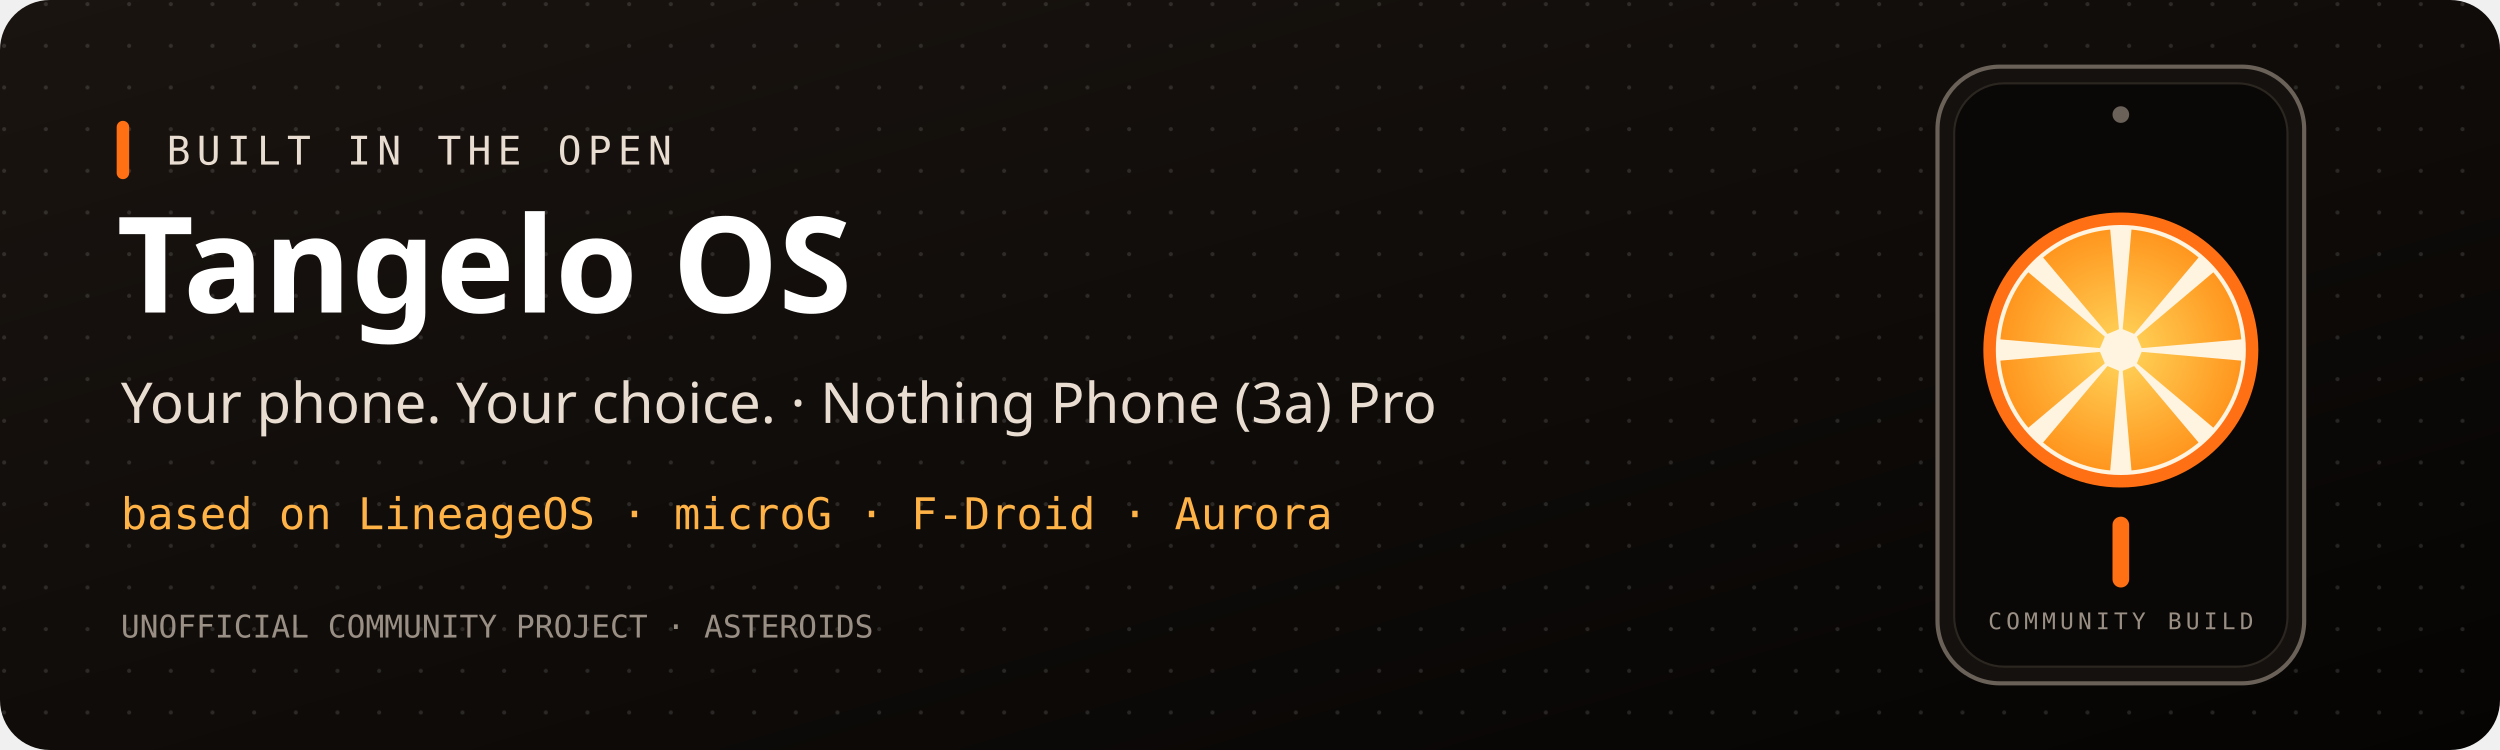
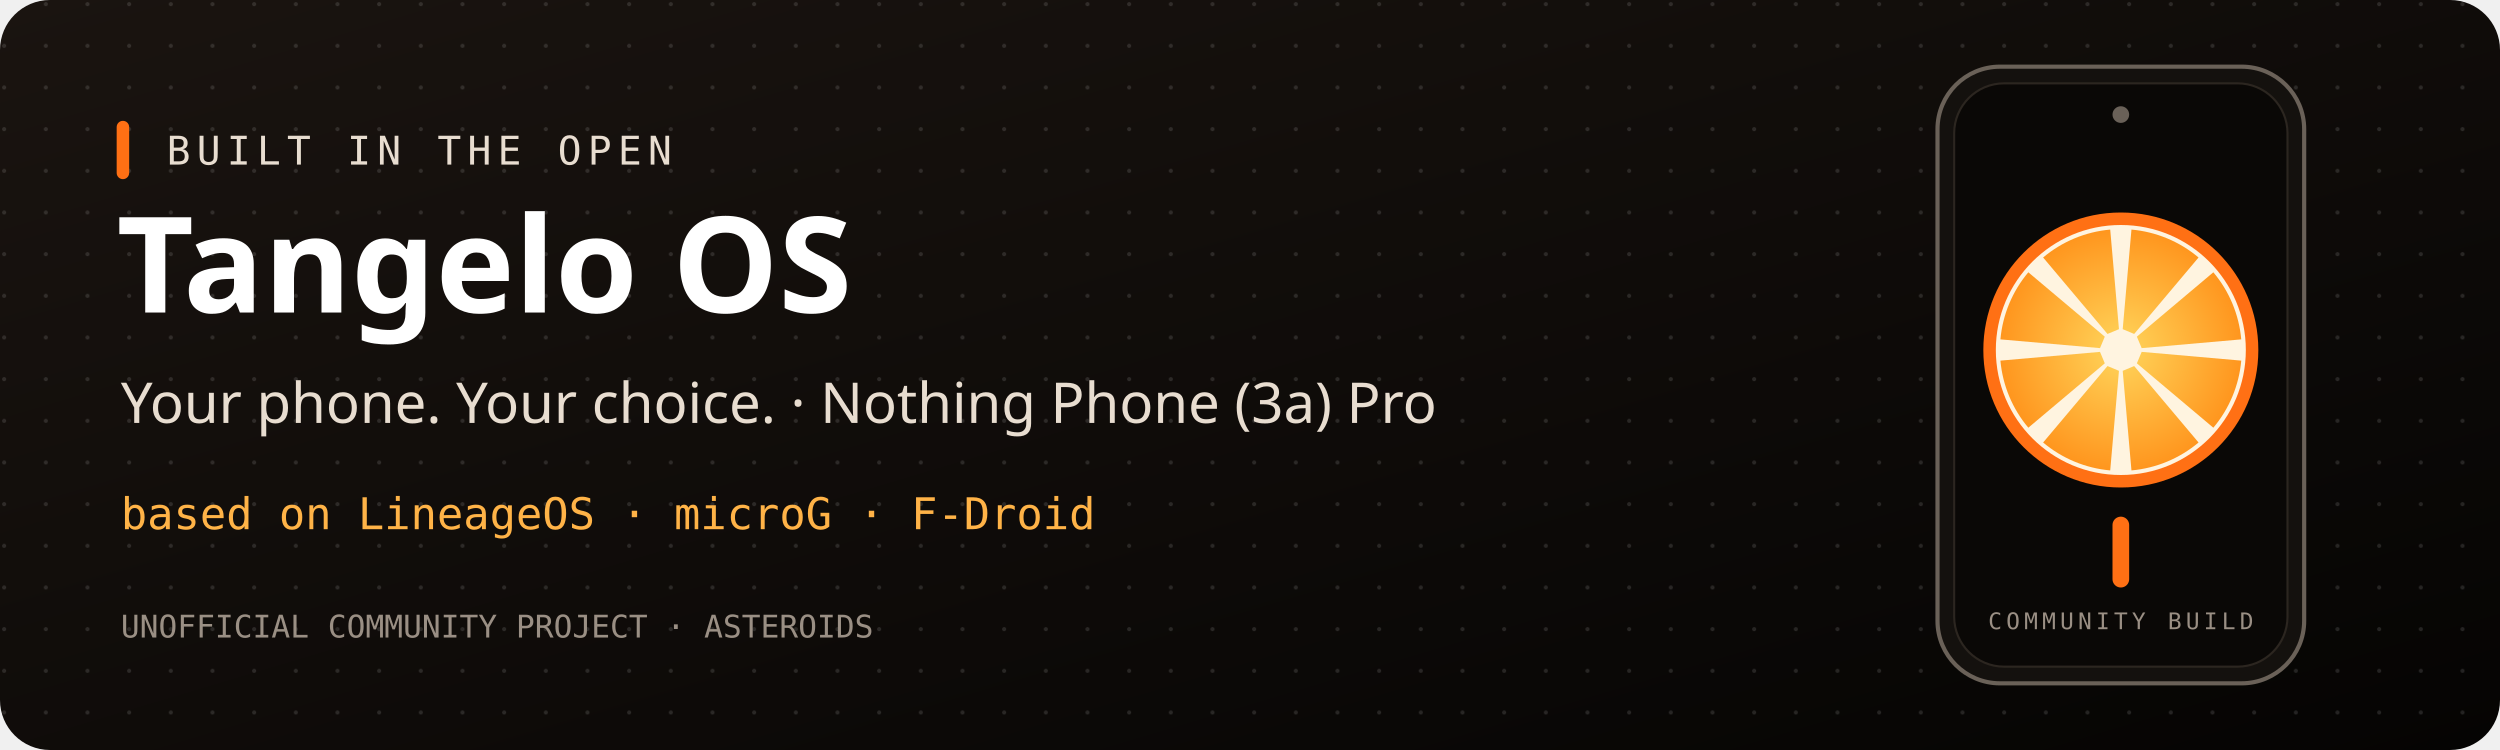
<svg xmlns="http://www.w3.org/2000/svg" width="1200" height="360" viewBox="0 0 1200 360" role="img" aria-label="Tangelo OS for the Nothing Phone (3a) Pro. Built in the open.">
  <defs>
    <pattern id="dots" width="20" height="20" patternUnits="userSpaceOnUse">
      <circle cx="2" cy="2" r="1" fill="#ffffff" opacity=".12" />
    </pattern>
    <linearGradient id="bg" x2="1" y2="1">
      <stop stop-color="#1a1410" />
      <stop offset="1" stop-color="#050403" />
    </linearGradient>
    <radialGradient id="flesh" cx="88" cy="136" r="58" gradientUnits="userSpaceOnUse">
      <stop stop-color="#ffd65c" />
      <stop offset="1" stop-color="#ff961e" />
    </radialGradient>
  </defs>
  <rect width="1200" height="360" rx="24" fill="url(#bg)" />
  <rect width="1200" height="360" rx="24" fill="url(#dots)" />
  <rect x="56" y="58" width="6" height="28" rx="3" fill="#ff7014" />
  <text x="80" y="79" font-family="monospace" font-size="19" letter-spacing="3" fill="#e8ddd0">BUILT IN THE OPEN</text>
  <text x="56" y="150" font-family="sans-serif" font-size="64" font-weight="700" fill="#fff">Tangelo OS</text>
  <text x="58" y="203" font-family="sans-serif" font-size="27" fill="#e8ddd0">Your phone. Your choice. · Nothing Phone (3a) Pro</text>
-   <text x="58" y="254" font-family="monospace" font-size="21" fill="#ffb347">based on LineageOS · microG · F-Droid · Aurora</text>
+   <text x="58" y="254" font-family="monospace" font-size="21" fill="#ffb347">based on LineageOS · microG · F-Droid</text>
  <text x="58" y="306" font-family="monospace" font-size="15" fill="#9a8f84">UNOFFICIAL COMMUNITY PROJECT · ASTEROIDS</text>
  <g transform="translate(930 32)">
    <rect x="0" y="0" width="176" height="296" rx="30" fill="#14110e" stroke="#6a6158" stroke-width="2" />
    <rect x="8" y="8" width="160" height="280" rx="24" fill="#0a0806" stroke="#2c2620" />
    <circle cx="88" cy="23" r="4" fill="#6a6158" />
    <circle cx="88" cy="136" r="66" fill="#ff7014" />
    <circle cx="88" cy="136" r="60" fill="#fff4e0" />
    <path d="M88.9 126.0L93.1 78.2A58 58 0 0 1 125.3 91.6L94.4 128.3Z" fill="url(#flesh)" />
    <path d="M95.7 129.6L132.4 98.7A58 58 0 0 1 145.8 130.9L98.0 135.1Z" fill="url(#flesh)" />
    <path d="M98.0 136.9L145.8 141.1A58 58 0 0 1 132.4 173.3L95.7 142.4Z" fill="url(#flesh)" />
    <path d="M94.4 143.7L125.3 180.4A58 58 0 0 1 93.1 193.8L88.9 146.0Z" fill="url(#flesh)" />
    <path d="M87.1 146.0L82.9 193.8A58 58 0 0 1 50.7 180.4L81.6 143.7Z" fill="url(#flesh)" />
    <path d="M80.3 142.4L43.6 173.3A58 58 0 0 1 30.2 141.1L78.0 136.9Z" fill="url(#flesh)" />
    <path d="M78.0 135.1L30.2 130.9A58 58 0 0 1 43.6 98.7L80.3 129.6Z" fill="url(#flesh)" />
    <path d="M81.6 128.3L50.7 91.6A58 58 0 0 1 82.9 78.2L87.1 126.0Z" fill="url(#flesh)" />
    <path d="M88 220v26" stroke="#ff7014" stroke-width="8" stroke-linecap="round" />
    <text x="88" y="270" text-anchor="middle" font-family="monospace" font-size="11" letter-spacing="2" fill="#9a8f84">COMMUNITY BUILD</text>
  </g>
</svg>
